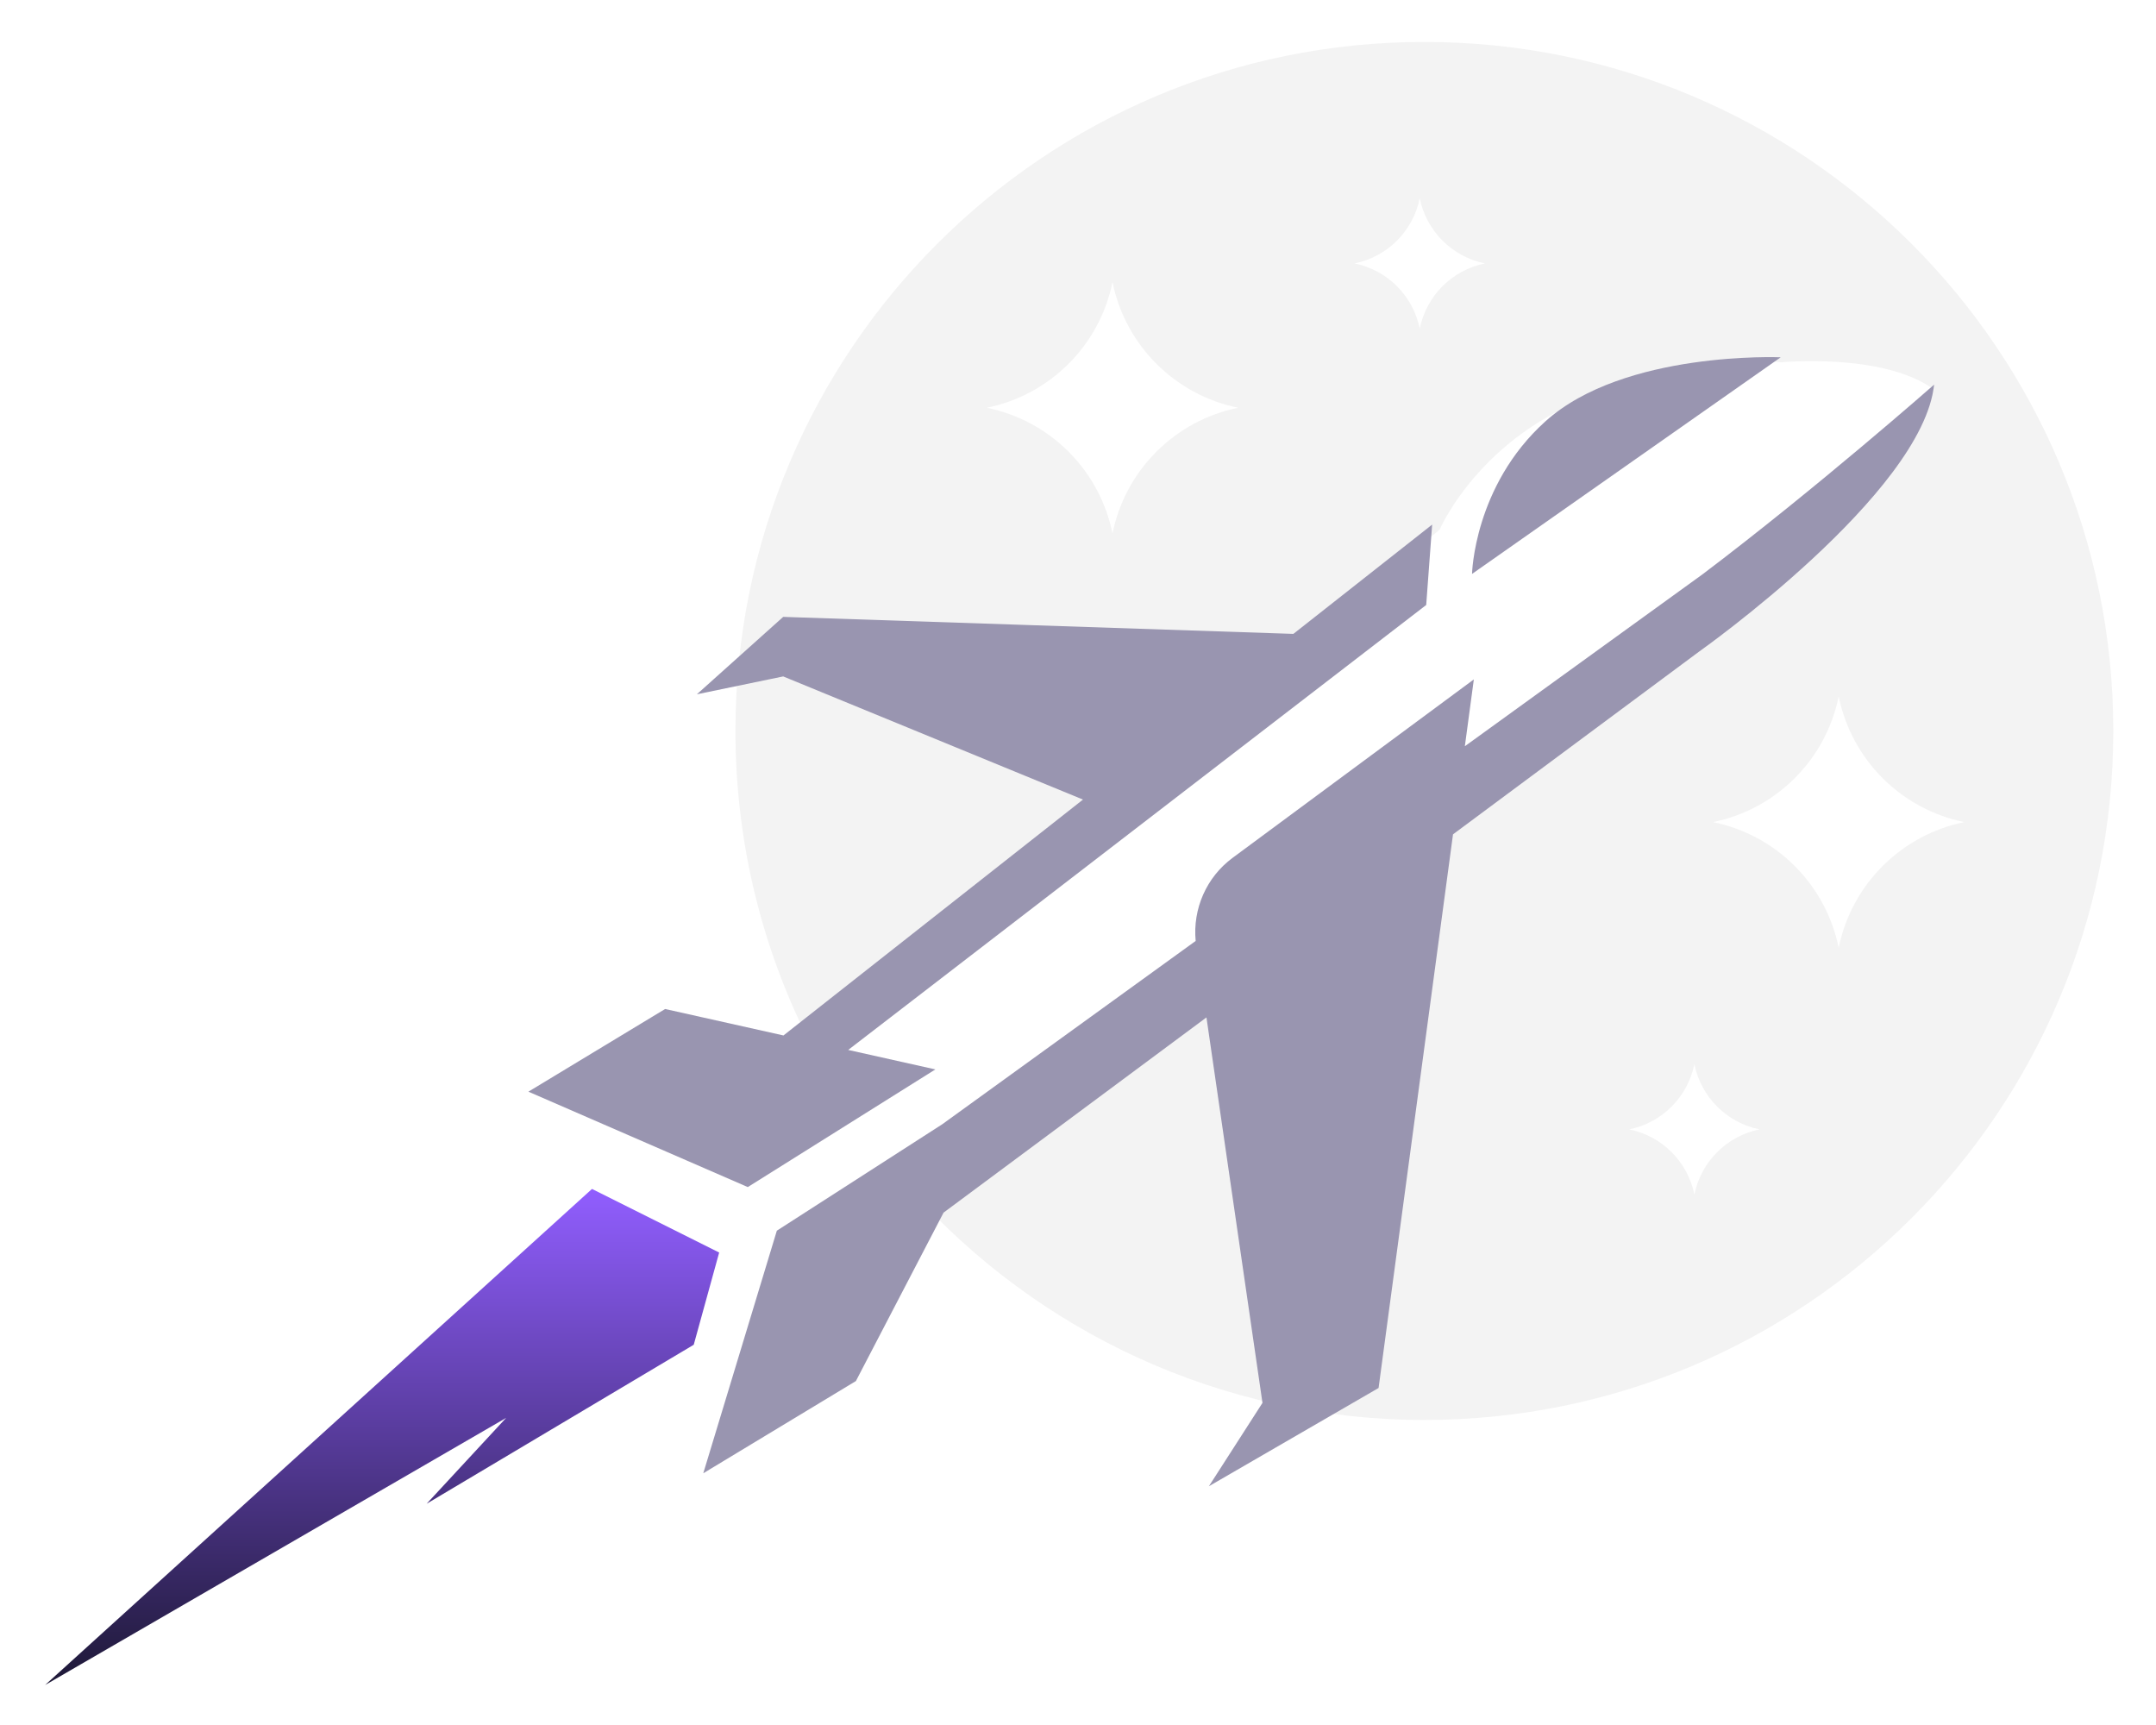
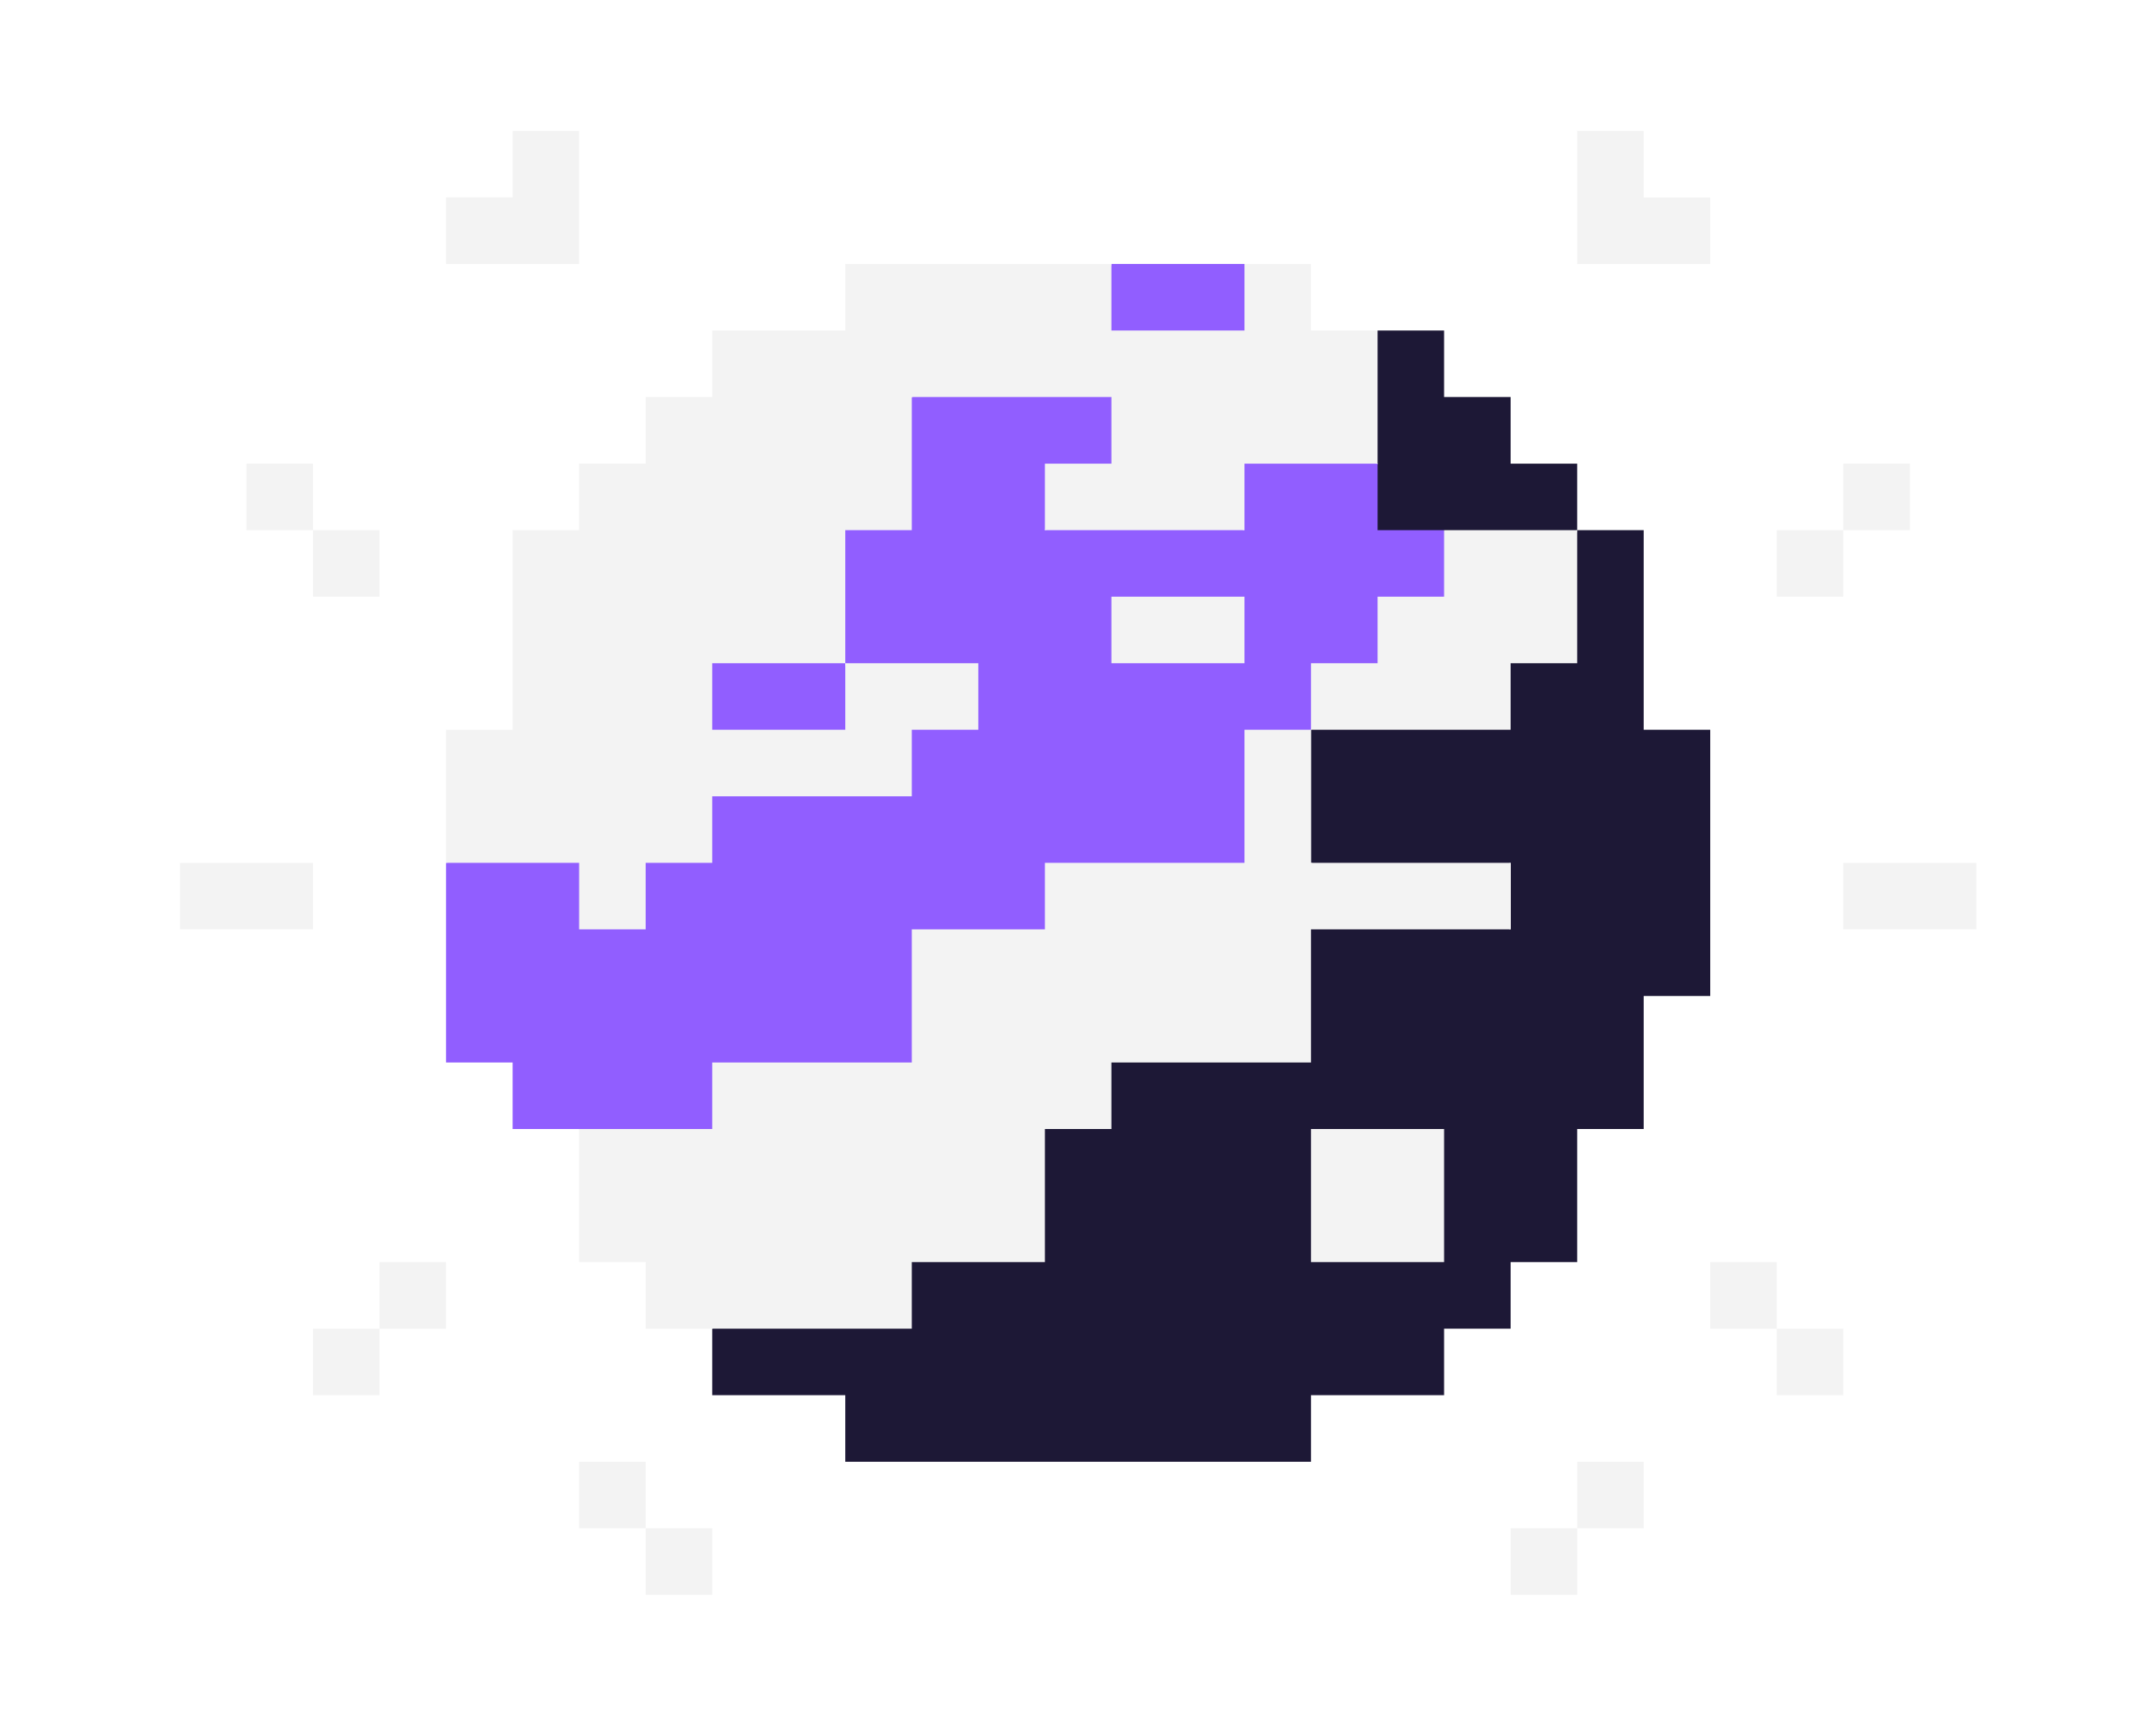
<svg xmlns="http://www.w3.org/2000/svg" version="1.1" width="1280" height="1024" viewBox="0 0 1280 1024" xml:space="preserve">
  <defs>
</defs>
  <g transform="matrix(1 0 0 1 640 512)" id="background-logo">
    <rect style="stroke: none; stroke-width: 0; stroke-dasharray: none; stroke-linecap: butt; stroke-dashoffset: 0; stroke-linejoin: miter; stroke-miterlimit: 4; fill: rgb(255,255,255); fill-opacity: 0; fill-rule: nonzero; opacity: 1;" paint-order="stroke" x="-640" y="-512" rx="0" ry="0" width="1280" height="1024" />
  </g>
-   <g transform="matrix(5.536551 0 0 5.536551 640.7204 512.5763)" id="logo-logo">
+   <g transform="matrix(5.173475 0 0 5.173475 640.0881 512.2114)" id="logo-logo">
    <g style="" paint-order="stroke">
-       <g transform="matrix(0.9769856 0 0 0.9769856 37.0133 -14.20853)">
-         <path style="stroke: none; stroke-width: 0; stroke-dasharray: none; stroke-linecap: butt; stroke-dashoffset: 0; stroke-linejoin: miter; stroke-miterlimit: 4; fill: rgb(243,243,243); fill-rule: nonzero; opacity: 1;" paint-order="stroke" transform=" translate(-200.3852, -150.4568)" d="M 200.385 74.842 C 158.624 74.842 124.77 108.696 124.77 150.457 C 124.77 163.068 127.862 174.956 133.322 185.411 C 133.776 184.903 134.344 184.354 135.018 183.873 C 136.895 182.532 202.059 128.363 202.059 128.363 C 202.059 128.363 206.886 117.1 220.831 113.077 C 234.776 109.055 239.493 110.004 239.493 110.004 C 239.493 110.004 250.804 108.907 256.332 113.003 C 256.332 113.003 249.525 123.536 243.357 128.094 C 237.189 132.653 198.573 161.883 198.573 161.883 C 198.573 161.883 187.042 170.465 182.751 173.146 C 179.786 175 157.485 191.067 143.988 200.818 C 157.834 216.314 177.969 226.072 200.385 226.072 C 242.146 226.072 276 192.218 276 150.457 C 276 108.696 242.146 74.842 200.385 74.842 Z M 166.153 128.782 C 164.739 121.832 159.307 116.401 152.358 114.987 C 159.307 113.573 164.739 108.142 166.153 101.192 C 167.567 108.142 172.998 113.573 179.948 114.987 C 172.998 116.401 167.567 121.832 166.153 128.782 Z M 199.874 106.301 C 199.141 102.698 196.325 99.881 192.721 99.148 C 196.325 98.415 199.141 95.599 199.874 91.995 C 200.607 95.599 203.424 98.415 207.027 99.148 C 203.424 99.881 200.607 102.698 199.874 106.301 Z M 230.019 201.334 C 229.286 197.731 226.47 194.915 222.866 194.181 C 226.47 193.448 229.286 190.632 230.019 187.028 C 230.752 190.632 233.569 193.448 237.172 194.181 C 233.569 194.915 230.752 197.731 230.019 201.334 Z M 245.858 174.255 C 244.444 167.305 239.013 161.874 232.063 160.46 C 239.013 159.046 244.444 153.614 245.858 146.665 C 247.272 153.614 252.704 159.046 259.653 160.46 C 252.704 161.874 247.272 167.305 245.858 174.255 Z" stroke-linecap="round" />
+       <g transform="matrix(1.18579 0 0 1.18579 15.2705 3.817884)">
+         <path style="stroke: none; stroke-width: 1; stroke-dasharray: none; stroke-linecap: butt; stroke-dashoffset: 0; stroke-linejoin: miter; stroke-miterlimit: 4; fill: rgb(29,24,54); fill-rule: evenodd; opacity: 1;" paint-order="stroke" transform=" translate(-99.80485, -76.04939)" d="M 135.22 40.634 L 141.659 40.634 L 141.659 53.513 L 141.659 59.952 L 148.098 59.952 C 148.098 68.537 148.098 77.123 148.098 85.708 L 141.659 85.708 L 141.659 92.147 L 141.659 98.586 L 135.22 98.586 L 135.22 111.464 L 128.781 111.464 L 128.781 117.903 L 122.342 117.903 L 122.342 124.342 L 109.464 124.342 L 109.464 130.781 C 94.439 130.781 79.415 130.781 64.39 130.781 L 64.39 124.342 L 51.512 124.342 L 51.512 117.903 L 56.076 115.653 L 62.515 115.653 L 68.954 115.653 L 68.298 109.589 L 74.737 109.589 L 81.176 109.589 L 81.176 103.15 L 81.551 96.617 L 87.99 96.617 L 87.99 90.178 L 94.429 90.178 L 100.305 90.553 L 106.744 90.553 L 106.744 84.114 L 106.744 77.675 L 115.903 77.488 L 122.342 77.488 L 128.781 79.269 L 128.781 72.83 L 122.529 74.705 L 116.09 74.705 L 109.464 72.83 L 109.464 66.391 L 109.464 59.952 L 114.45 58.17 L 120.889 58.17 L 127.328 58.17 L 126.156 51.966 L 132.594 51.966 L 135.22 40.634 L 135.22 34.196 L 128.781 34.196 L 128.781 27.757 L 122.342 27.757 L 122.342 21.317 L 115.903 21.317 L 111.918 27.803 L 115.903 34.196 L 113.793 42.744 L 122.342 47.074 L 128.546 43.494 L 135.22 40.634 z" stroke-linecap="round" />
      </g>
-       <g transform="matrix(0.9769856 0 0 0.9769856 16.30419 6.241479)">
-         <path style="stroke: none; stroke-width: 0; stroke-dasharray: none; stroke-linecap: butt; stroke-dashoffset: 0; stroke-linejoin: miter; stroke-miterlimit: 4; fill: rgb(153,149,176); fill-rule: nonzero; opacity: 1;" paint-order="stroke" transform=" translate(-179.1883, -171.9416)" d="M 239.493 110.004 L 205.615 133.777 C 205.615 133.777 205.819 124.114 213.656 117.045 C 222.29 109.256 239.493 110.004 239.493 110.004 Z M 230.91 133.822 L 204.827 152.687 L 205.813 145.353 L 179.333 164.937 C 176.462 167.06 174.949 170.526 175.281 174.056 L 147.468 194.173 L 129.313 205.852 L 121.238 232.475 L 137.989 222.354 L 147.611 203.871 L 176.466 182.447 L 182.614 224.75 L 176.733 233.899 L 195.357 223.116 L 203.527 162.355 L 230.558 142.285 C 230.558 142.285 255.059 124.969 256.332 113.003 C 256.332 113.003 243.385 124.403 230.91 133.822 Z M 146.713 188.154 L 137.145 186.016 L 200.585 137.185 L 201.238 128.363 L 186.005 140.358 L 130.01 138.491 L 120.534 146.987 L 130.01 145.026 L 162.914 158.541 L 130.04 184.427 L 117.05 181.524 L 102.044 190.597 L 126.124 201.067 L 146.713 188.154 Z" stroke-linecap="round" />
+       <g transform="matrix(1.18579 0 0 1.18579 -13.68669 -17.2539)">
+         <path style="stroke: none; stroke-width: 1; stroke-dasharray: none; stroke-linecap: butt; stroke-dashoffset: 0; stroke-linejoin: miter; stroke-miterlimit: 4; fill: rgb(145,94,255); fill-rule: evenodd; opacity: 1;" paint-order="stroke" transform=" translate(-75.3847, -58.27914)" d="M 90.147 14.878 L 87.85 23.099 L 104.852 23.614 L 103.024 14.878 L 90.147 14.878 z M 85.254 25.975 L 78.815 25.975 L 70.829 27.757 L 68.392 32.18 L 68.392 38.619 L 61.953 38.619 L 62 48.011 L 64.39 53.513 L 57.857 51.732 L 50.48 52.153 L 50.105 61.405 L 59.78 61.733 L 66.218 61.733 L 64.39 53.513 L 69.868 55.13 L 76.307 55.13 L 75.628 58.452 L 69.189 58.452 L 69.189 64.891 L 62.703 64.985 L 56.264 64.985 L 49.824 64.985 L 49.824 71.424 L 44.323 71.47 L 44.323 77.91 L 40.134 77.535 L 40.134 71.096 L 33.695 71.096 L 25.756 72.83 C 25.756 79.269 25.756 85.708 25.756 92.147 L 32.195 92.147 L 32.195 98.586 L 38.634 98.586 L 44.042 101.68 L 50.48 101.68 L 53.855 94.866 L 60.295 94.866 L 66.734 94.866 L 73.173 94.866 L 73.36 88.521 L 73.36 82.082 L 79.799 82.082 L 85.676 83.207 L 85.676 76.767 L 92.115 76.767 L 98.554 76.767 L 104.712 75.08 L 104.712 68.641 L 104.712 62.202 L 109.464 59.952 L 111.385 56.279 L 117.825 56.279 L 118.575 48.714 L 125.013 48.714 L 122.342 40.634 L 115.903 40.634 L 115.903 34.196 L 107.026 32.367 L 100.587 32.367 L 103.024 40.634 L 96.351 38.853 L 89.912 38.853 L 83.707 40.634 L 85.02 35.649 L 91.459 35.649 L 91.693 25.975 L 85.254 25.975 z" stroke-linecap="round" />
      </g>
-       <g transform="matrix(0.9769856 0 0 0.9769856 -74.74769 61.48935)">
-         <linearGradient id="SVGID_45502" gradientUnits="userSpaceOnUse" gradientTransform="matrix(1 0 0 1 49 200.7177)" x1="36.992" y1="0" x2="36.992" y2="54.44">
-           <stop offset="0%" style="stop-color:rgb(145,94,255);stop-opacity: 1" />
-           <stop offset="100%" style="stop-color:rgb(29,24,54);stop-opacity: 1" />
-         </linearGradient>
-         <path style="stroke: none; stroke-width: 0; stroke-dasharray: none; stroke-linecap: butt; stroke-dashoffset: 0; stroke-linejoin: miter; stroke-miterlimit: 4; fill: url(#SVGID_45502); fill-rule: nonzero; opacity: 1;" paint-order="stroke" transform=" translate(-85.99152, -227.9378)" d="M 109.024 200.718 L 122.983 207.697 L 120.191 217.818 L 90.877 235.266 L 99.602 225.844 L 49 255.158 L 109.024 200.718 Z" stroke-linecap="round" />
+       <g transform="matrix(1.18579 0 0 1.18579 0 0)">
+         <path style="stroke: none; stroke-width: 1; stroke-dasharray: none; stroke-linecap: butt; stroke-dashoffset: 0; stroke-linejoin: miter; stroke-miterlimit: 4; fill: rgb(243,243,243); fill-rule: evenodd; opacity: 1;" paint-order="stroke" transform=" translate(-86.92695, -72.8297)" d="M 96.585 47.074 L 90.147 47.074 L 90.147 53.513 L 96.585 53.513 L 103.024 53.513 L 103.024 47.074 L 96.585 47.074 z M 122.342 98.586 L 109.464 98.586 L 109.464 111.464 L 122.342 111.464 L 122.342 98.586 z M 38.634 111.464 L 45.073 111.464 L 45.073 117.903 L 51.512 117.903 C 57.951 117.903 64.39 117.903 70.829 117.903 L 70.829 111.464 L 83.707 111.464 L 83.707 98.586 L 90.147 98.586 L 90.147 92.147 C 96.585 92.147 103.025 92.147 109.464 92.147 L 109.464 85.708 L 109.464 79.269 C 115.903 79.269 122.342 79.269 128.781 79.269 L 128.781 72.83 C 122.342 72.83 115.903 72.83 109.464 72.83 L 109.464 66.391 L 109.464 59.952 C 115.903 59.952 122.342 59.952 128.781 59.952 L 128.781 53.513 L 135.22 53.513 L 135.22 40.634 L 122.342 40.634 L 122.342 47.074 L 115.903 47.074 L 115.903 53.513 L 109.464 53.513 L 109.464 59.952 L 103.024 59.952 L 103.024 66.391 L 103.024 72.83 C 96.585 72.83 90.146 72.83 83.707 72.83 L 83.707 79.269 L 77.268 79.269 L 70.829 79.269 L 70.829 85.708 L 70.829 92.147 C 64.39 92.147 57.951 92.147 51.512 92.147 L 51.512 98.586 L 38.634 98.586 L 38.634 111.464 z M 57.951 53.513 L 64.39 53.513 L 64.39 59.952 L 57.951 59.952 L 51.512 59.952 L 51.512 53.513 L 57.951 53.513 z M 135.22 137.22 L 135.22 130.781 L 141.659 130.781 L 141.659 137.22 L 135.22 137.22 L 135.22 143.659 L 128.781 143.659 L 128.781 137.22 L 135.22 137.22 z M 32.195 8.439 L 25.756 8.439 L 25.756 14.878 L 32.195 14.878 L 38.634 14.878 L 38.634 8.439 L 38.634 2 L 32.195 2 L 32.195 8.439 z M 12.879 40.634 L 12.879 34.195 L 6.439 34.195 L 6.439 40.634 L 12.879 40.634 L 12.879 47.074 L 19.317 47.074 L 19.317 40.634 L 12.879 40.634 z M 19.317 124.342 L 19.317 117.903 L 25.756 117.903 L 25.756 111.464 L 19.317 111.464 L 19.317 117.903 L 12.878 117.903 L 12.878 124.342 L 19.317 124.342 z M 148.098 14.879 L 148.098 8.44 L 141.659 8.44 L 141.659 2 L 135.22 2 L 135.22 8.44 L 135.22 14.879 L 141.659 14.879 L 148.098 14.879 z M 167.416 40.634 L 167.416 34.196 L 160.977 34.196 L 160.977 40.634 L 154.537 40.634 L 154.537 47.074 L 160.977 47.074 L 160.977 40.634 L 167.416 40.634 z M 45.073 130.781 L 45.073 137.22 L 51.512 137.22 L 51.512 143.659 L 45.073 143.659 L 45.073 137.22 L 38.634 137.22 L 38.634 130.781 L 45.073 130.781 z M 160.976 124.342 L 160.976 117.903 L 154.537 117.903 L 154.537 111.464 L 148.098 111.464 L 148.098 117.903 L 154.537 117.903 L 154.537 124.342 L 160.976 124.342 z M 6.439 72.83 L 0 72.83 L 0 79.269 L 6.439 79.269 L 12.878 79.269 L 12.878 72.83 L 6.439 72.83 z M 173.854 79.269 L 173.854 72.83 L 167.415 72.83 L 160.976 72.83 L 160.976 79.269 L 167.415 79.269 L 173.854 79.269 z M 109.464 21.317 L 109.464 14.878 L 103.024 14.878 L 103.024 21.317 L 90.147 21.317 L 90.147 14.878 C 81.561 14.878 72.976 14.878 64.39 14.878 L 64.39 21.317 L 57.951 21.317 L 51.512 21.317 L 51.512 27.757 L 45.073 27.757 L 45.073 34.196 L 38.634 34.196 L 38.634 40.634 L 32.195 40.634 C 32.195 47.074 32.195 53.513 32.195 59.952 L 25.756 59.952 L 25.756 72.83 L 38.634 72.83 L 38.634 79.269 L 45.073 79.269 L 45.073 72.83 L 51.512 72.83 L 51.512 66.391 C 57.951 66.391 64.39 66.391 70.829 66.391 L 70.829 59.952 L 77.268 59.952 L 77.268 53.513 L 70.829 53.513 L 64.39 53.513 L 64.39 40.634 L 70.829 40.634 L 70.829 27.757 C 77.269 27.757 83.707 27.757 90.147 27.757 L 90.147 34.196 L 83.707 34.196 L 83.707 40.634 C 90.146 40.634 96.585 40.634 103.024 40.634 L 103.024 34.196 L 109.464 34.196 L 115.903 34.196 L 115.903 21.317 L 109.464 21.317 L 109.464 27.757 L 109.464 27.757 L 109.464 21.317 z" stroke-linecap="round" />
      </g>
    </g>
  </g>
</svg>
